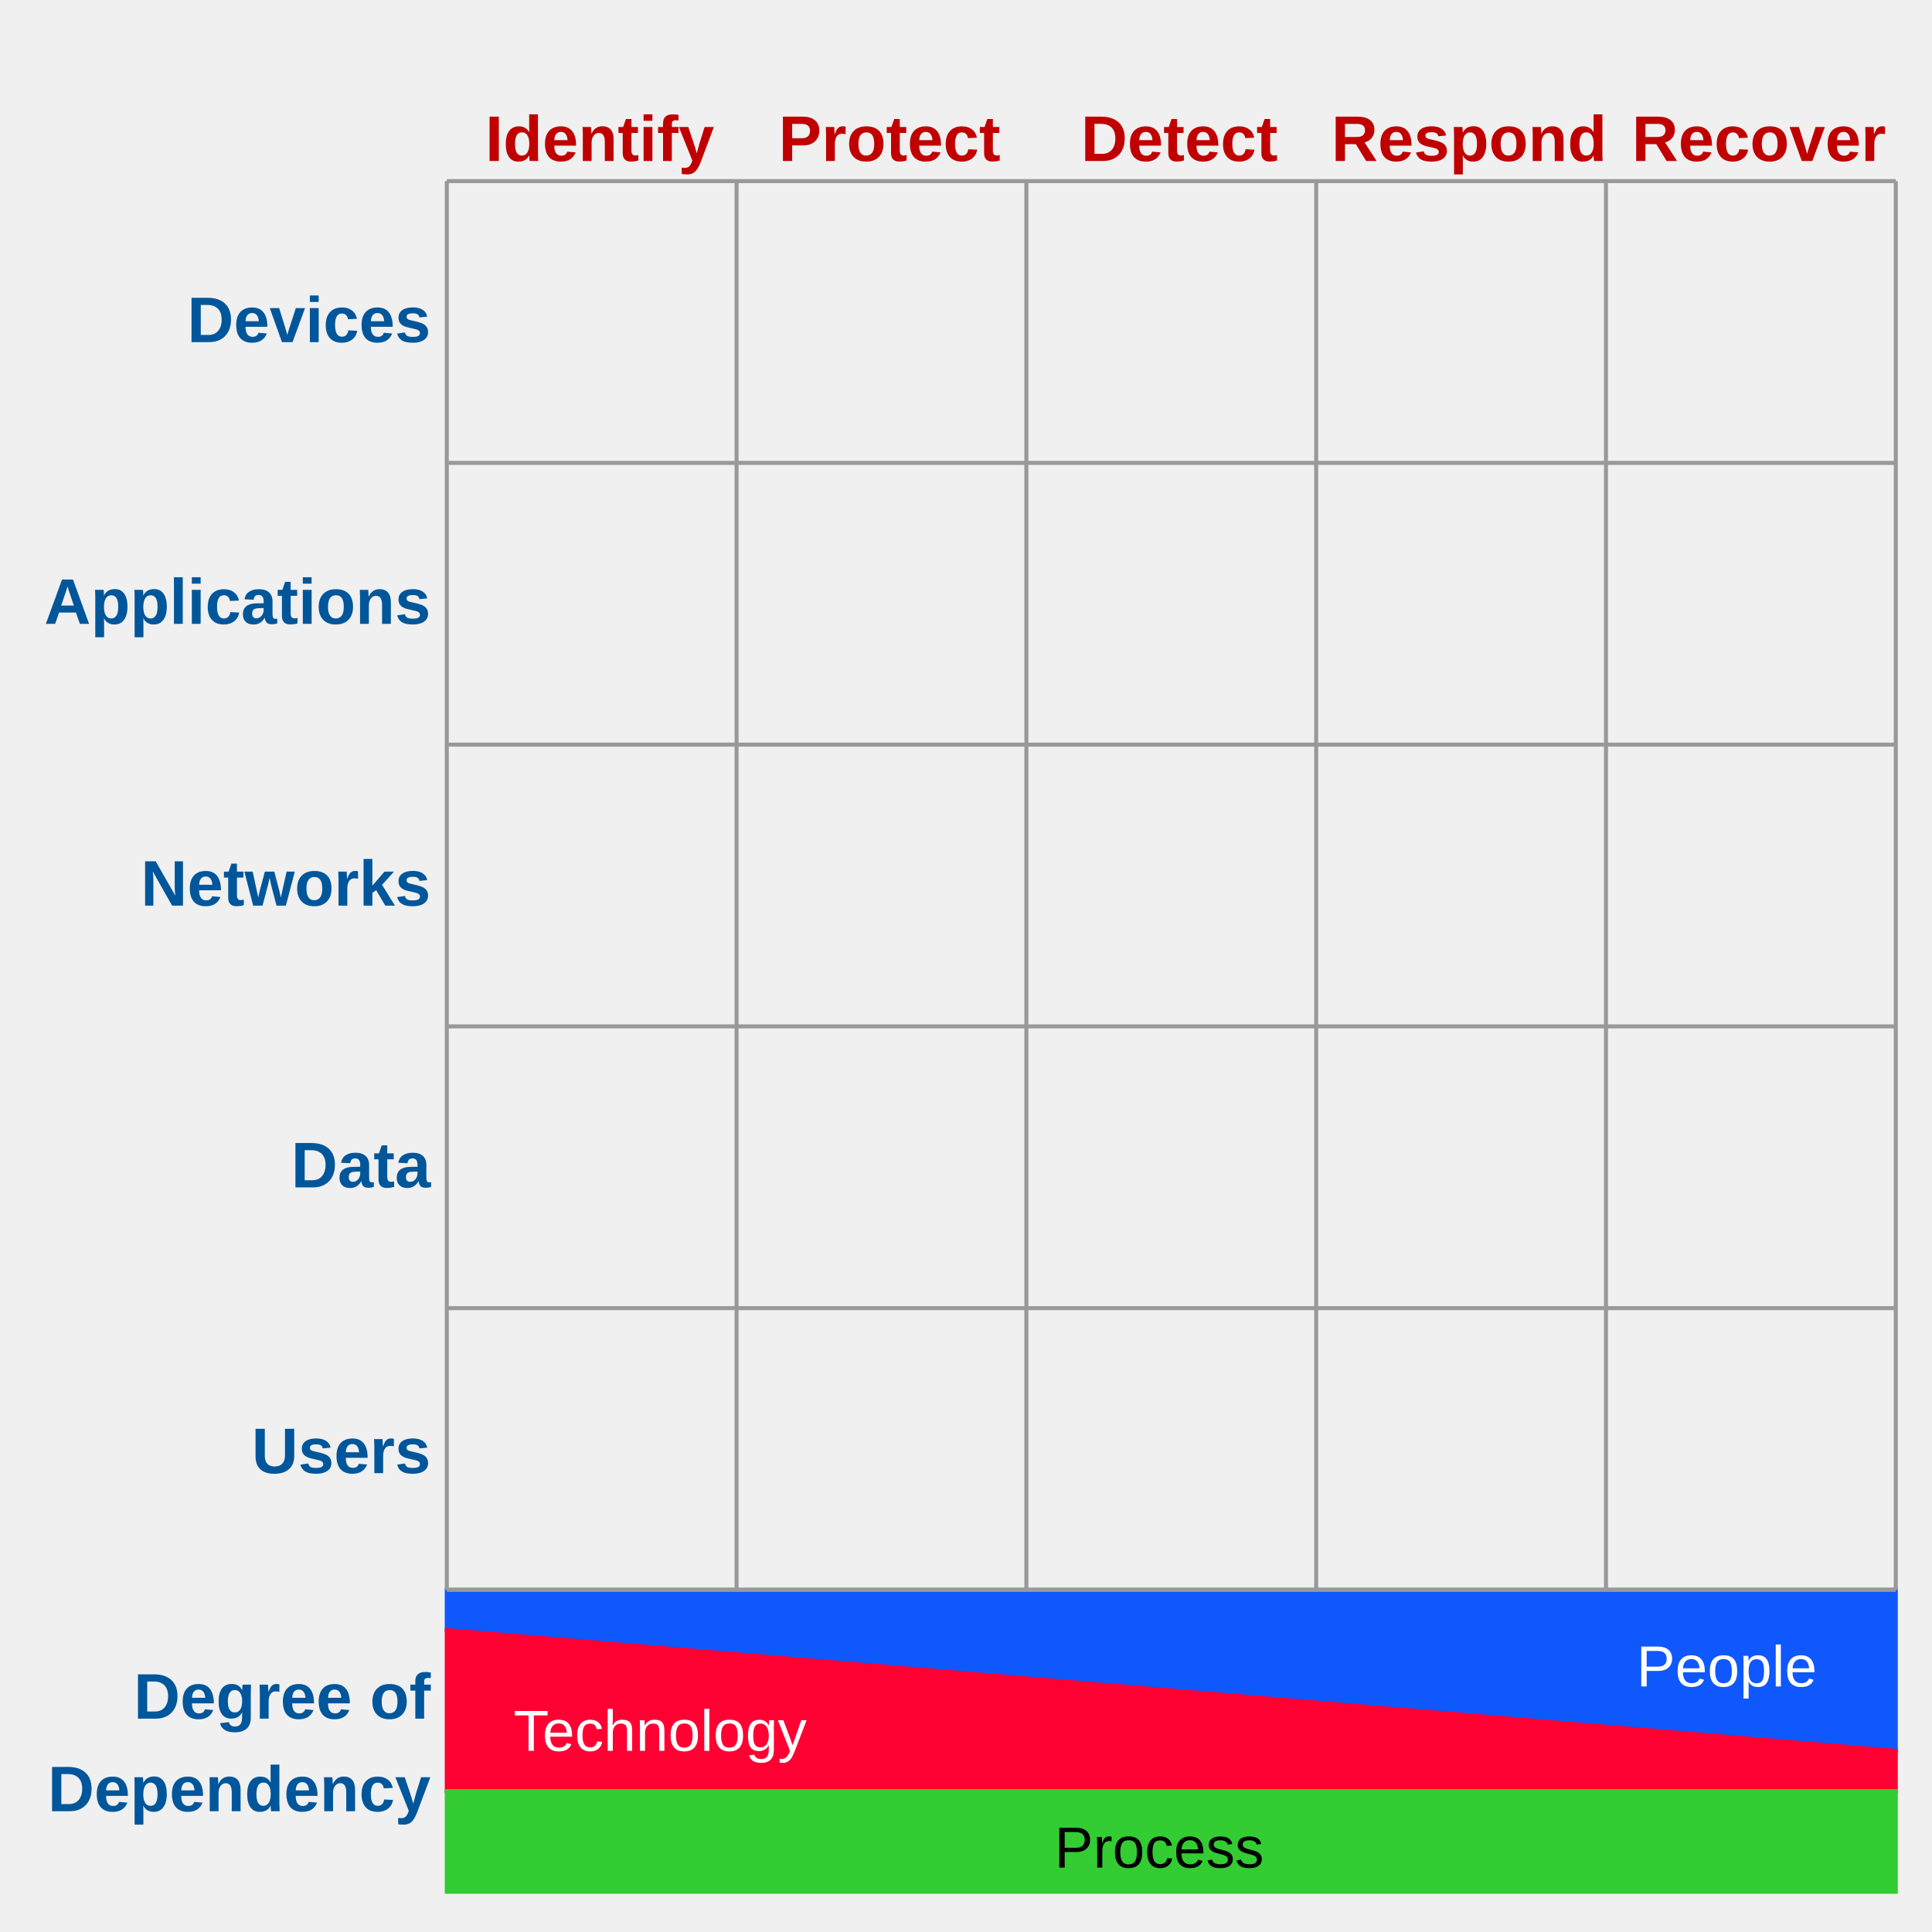
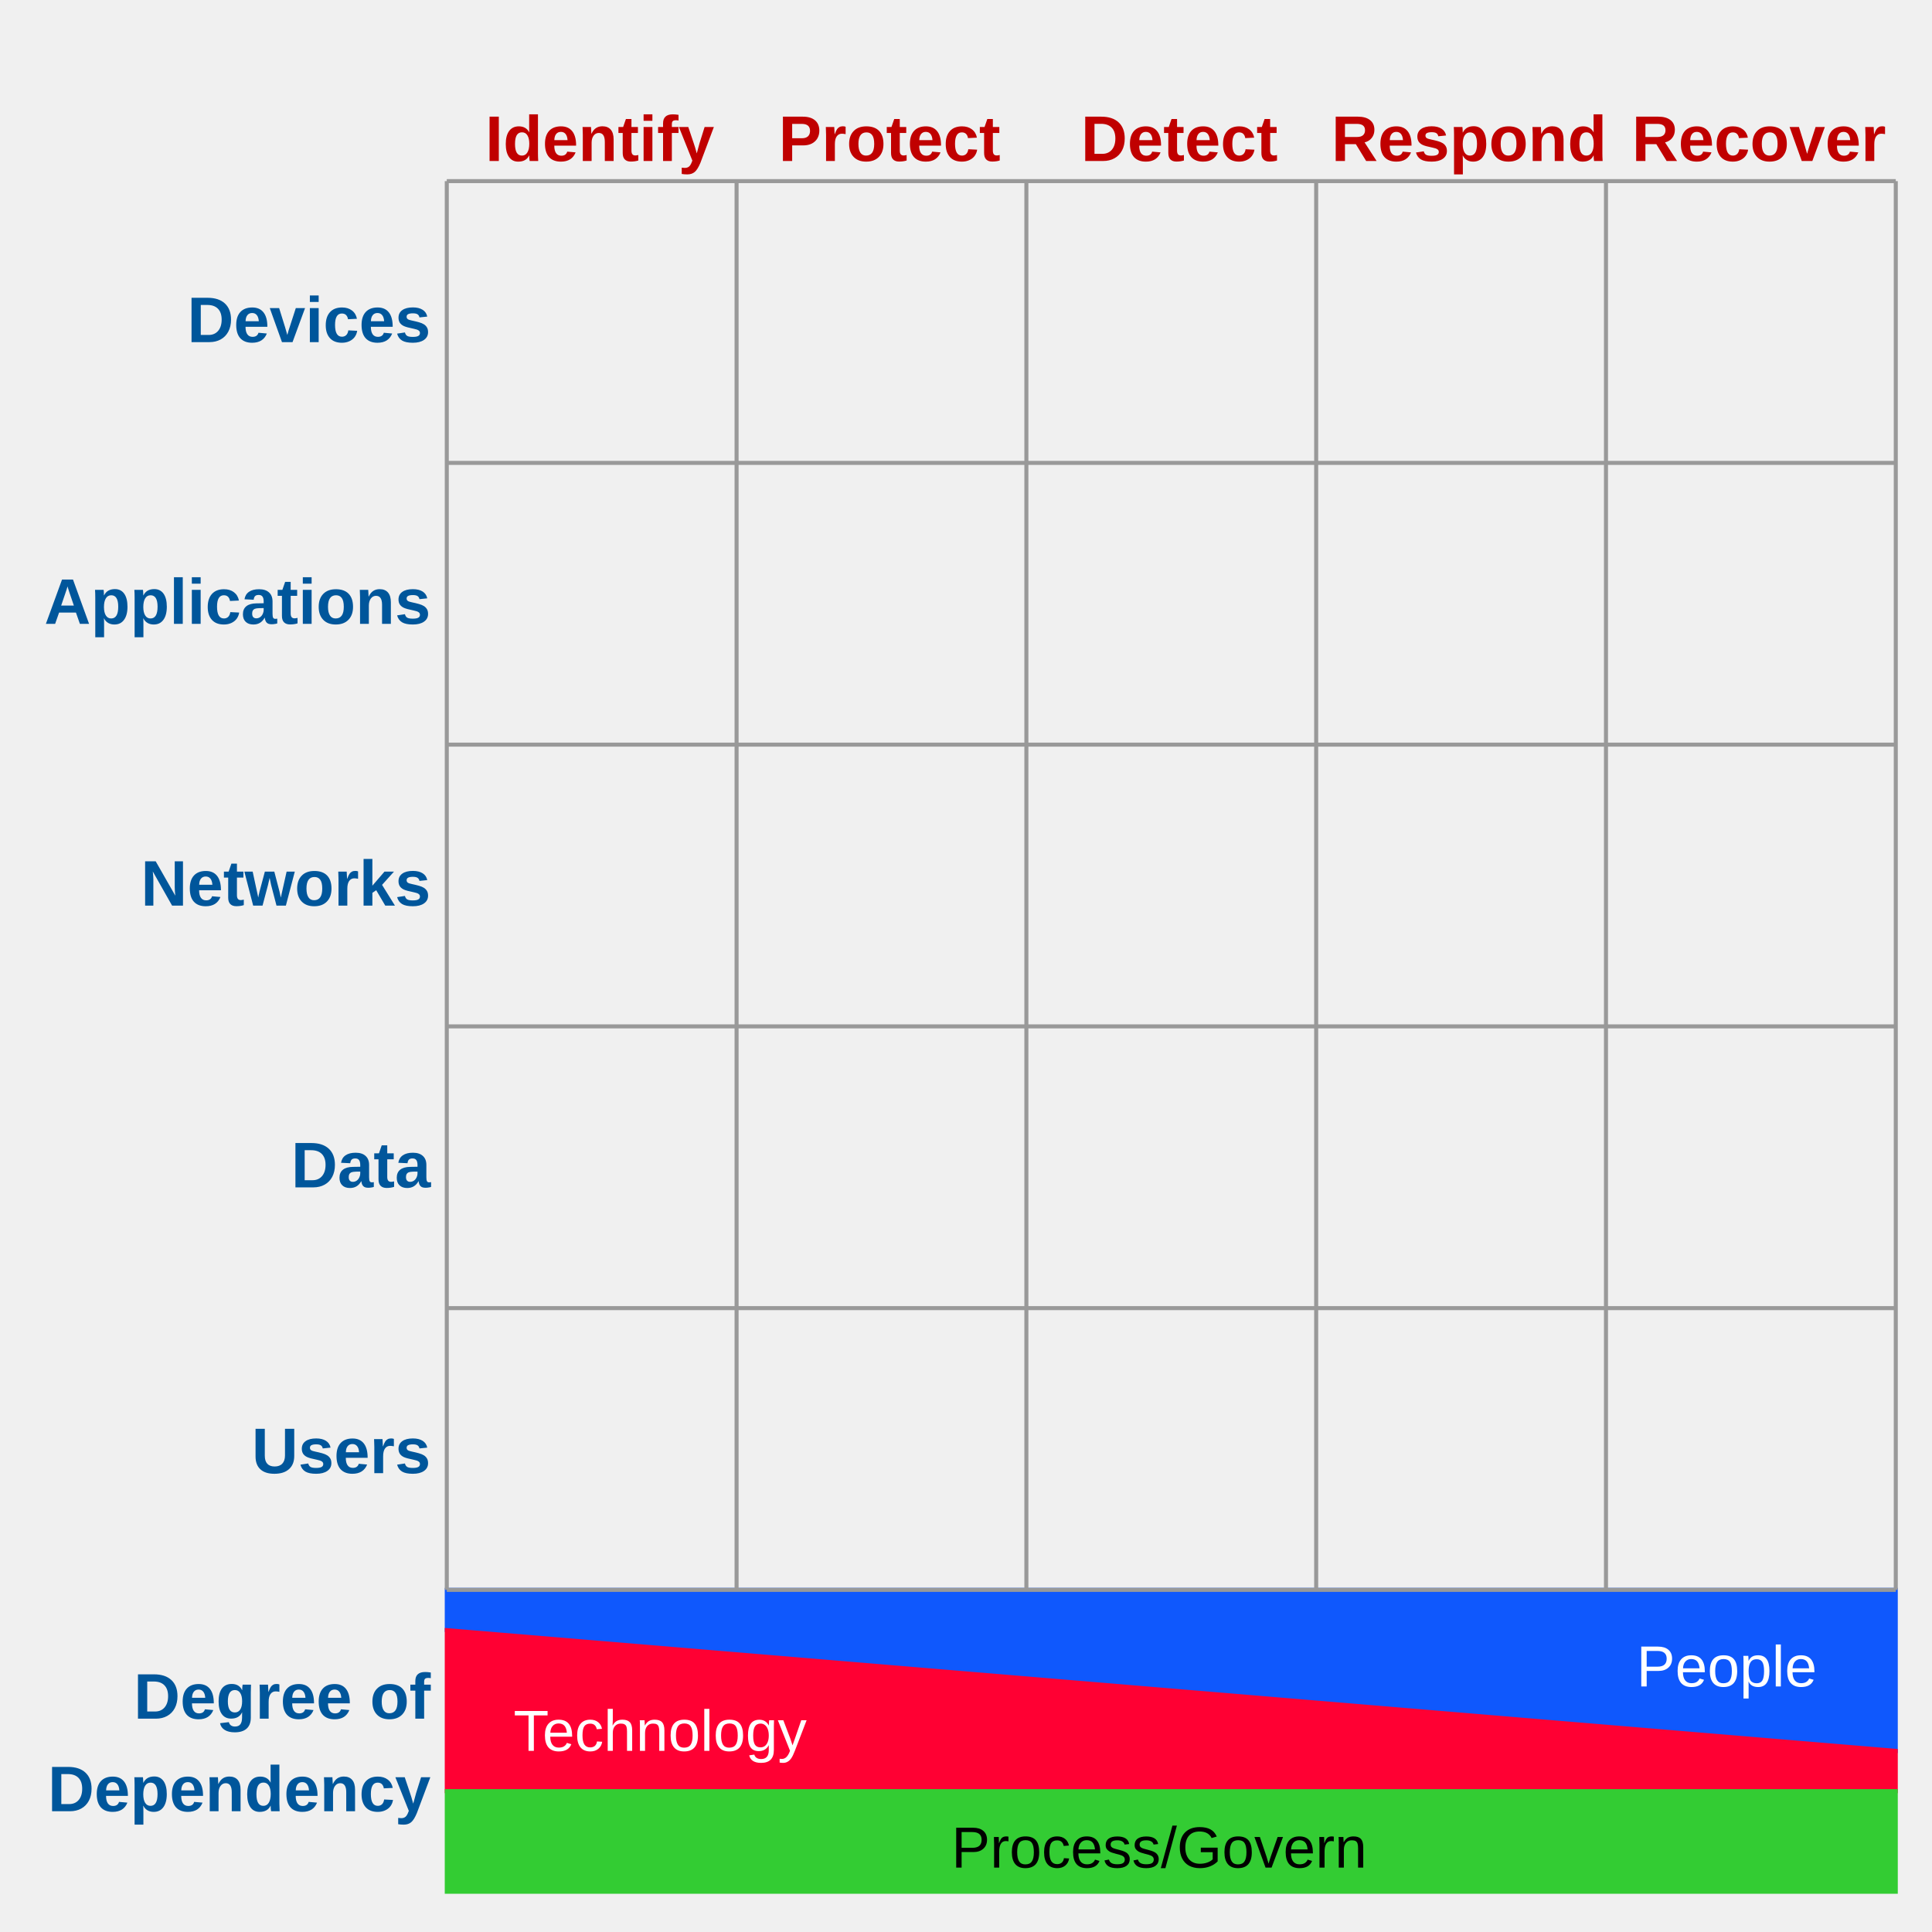
<svg xmlns="http://www.w3.org/2000/svg" viewBox="0 0 480 480">
  <g>
    <path id="people" d="m111,395l0,10l360,30l0,-40l-360,0z" stroke-linecap="null" stroke-linejoin="null" stroke-dasharray="null" stroke="#0F58FD" fill="#0F58FD" />
    <path id="technology" d="m111,405l0,40l360,0l0,-10l-360,-30z" stroke-linecap="null" stroke-linejoin="null" stroke-dasharray="null" stroke="#FF0033" fill="#FF0033" />
    <path id="process" d="m111,445l0,25l360,0l0,-25l-360,0z" stroke-linecap="null" stroke-linejoin="null" stroke-dasharray="null" stroke="#33CC33" fill="#33CC33" />
    <line id="hor_1" y2="45" x2="471" y1="45" x1="111" stroke="#999999" fill="none" />
    <line id="hor_2" y2="115" x2="471" y1="115" x1="111" stroke="#999999" fill="none" />
    <line id="hor_3" y2="185" x2="471" y1="185" x1="111" stroke="#999999" fill="none" />
    <line id="hor_4" y2="255" x2="471" y1="255" x1="111" stroke="#999999" fill="none" />
    <line id="hor_5" y2="325" x2="471" y1="325" x1="111" stroke="#999999" fill="none" />
    <line id="hor_6" y2="395" x2="471" y1="395" x1="111" stroke="#999999" fill="none" />
    <line id="ver_1" y2="45" x2="111" y1="395" x1="111" stroke="#999999" fill="none" />
    <line id="ver_2" y2="45" x2="183" y1="395" x1="183" stroke="#999999" fill="none" />
    <line id="ver_3" y2="45" x2="255" y1="395" x1="255" stroke="#999999" fill="none" />
    <line id="ver_4" y2="45" x2="327" y1="395" x1="327" stroke="#999999" fill="none" />
    <line id="ver_5" y2="45" x2="399" y1="395" x1="399" stroke="#999999" fill="none" />
    <line id="ver_6" y2="45" x2="471" y1="395" x1="471" stroke="#999999" fill="none" />
    <text id="identify" fill="#C00000" stroke="#000000" stroke-width="0" x="149" y="40" font-size="medium" font-family="arial" font-weight="bold" text-anchor="middle">Identify</text>
    <text id="protect" fill="#C00000" stroke="#000000" stroke-width="0" x="221" y="40" font-size="medium" font-family="arial" font-weight="bold" text-anchor="middle">Protect</text>
    <text id="detect" fill="#C00000" stroke="#000000" stroke-width="0" x="293" y="40" font-size="medium" font-family="arial" font-weight="bold" text-anchor="middle">Detect</text>
    <text id="respond" fill="#C00000" stroke="#000000" stroke-width="0" x="365" y="40" font-size="medium" font-family="arial" font-weight="bold" text-anchor="middle">Respond</text>
    <text id="recover" fill="#C00000" stroke="#000000" stroke-width="0" x="437" y="40" font-size="medium" font-family="arial" font-weight="bold" text-anchor="middle">Recover</text>
    <text id="devices" fill="#00569B" stroke="#000000" stroke-width="0" x="107" y="85" font-size="medium" font-family="arial" font-weight="bold" text-anchor="end">Devices</text>
    <text id="applications" fill="#00569B" stroke="#000000" stroke-width="0" x="107" y="155" font-size="medium" font-family="arial" font-weight="bold" text-anchor="end">Applications</text>
    <text id="networks" fill="#00569B" stroke="#000000" stroke-width="0" x="107" y="225" font-size="medium" font-family="arial" font-weight="bold" text-anchor="end">Networks</text>
    <text id="data" fill="#00569B" stroke="#000000" stroke-width="0" x="107" y="295" font-size="medium" font-family="arial" font-weight="bold" text-anchor="end">Data</text>
    <text id="users" fill="#00569B" stroke="#000000" stroke-width="0" x="107" y="366" font-size="medium" font-family="arial" font-weight="bold" text-anchor="end">Users</text>
    <text id="degree" fill="#00569B" stroke="#000000" stroke-width="0" x="107" y="427" font-size="medium" font-family="arial" font-weight="bold" text-anchor="end">Degree of</text>
    <text id="dependency" fill="#00569B" stroke="#000000" stroke-width="0" x="107" y="450" font-size="medium" font-family="arial" font-weight="bold" text-anchor="end">Dependency</text>
    <text id="peopletext" fill="#ffffff" stroke="#000000" stroke-width="0" x="429" y="419" font-size="larger" font-family="arial" text-anchor="middle">People</text>
    <text id="technologytext" fill="#ffffff" stroke="#000000" stroke-width="0" x="164" y="435" font-size="larger" font-family="arial" text-anchor="middle">Technology</text>
-     <text id="processtext" fill="#000000" stroke="#000000" stroke-width="0" x="288" y="464" font-size="larger" font-family="arial" text-anchor="middle">Process</text>
+     <text id="processtext" fill="#000000" stroke="#000000" stroke-width="0" x="288" y="464" font-size="larger" font-family="arial" text-anchor="middle">Process/Govern</text>
  </g>
</svg>
